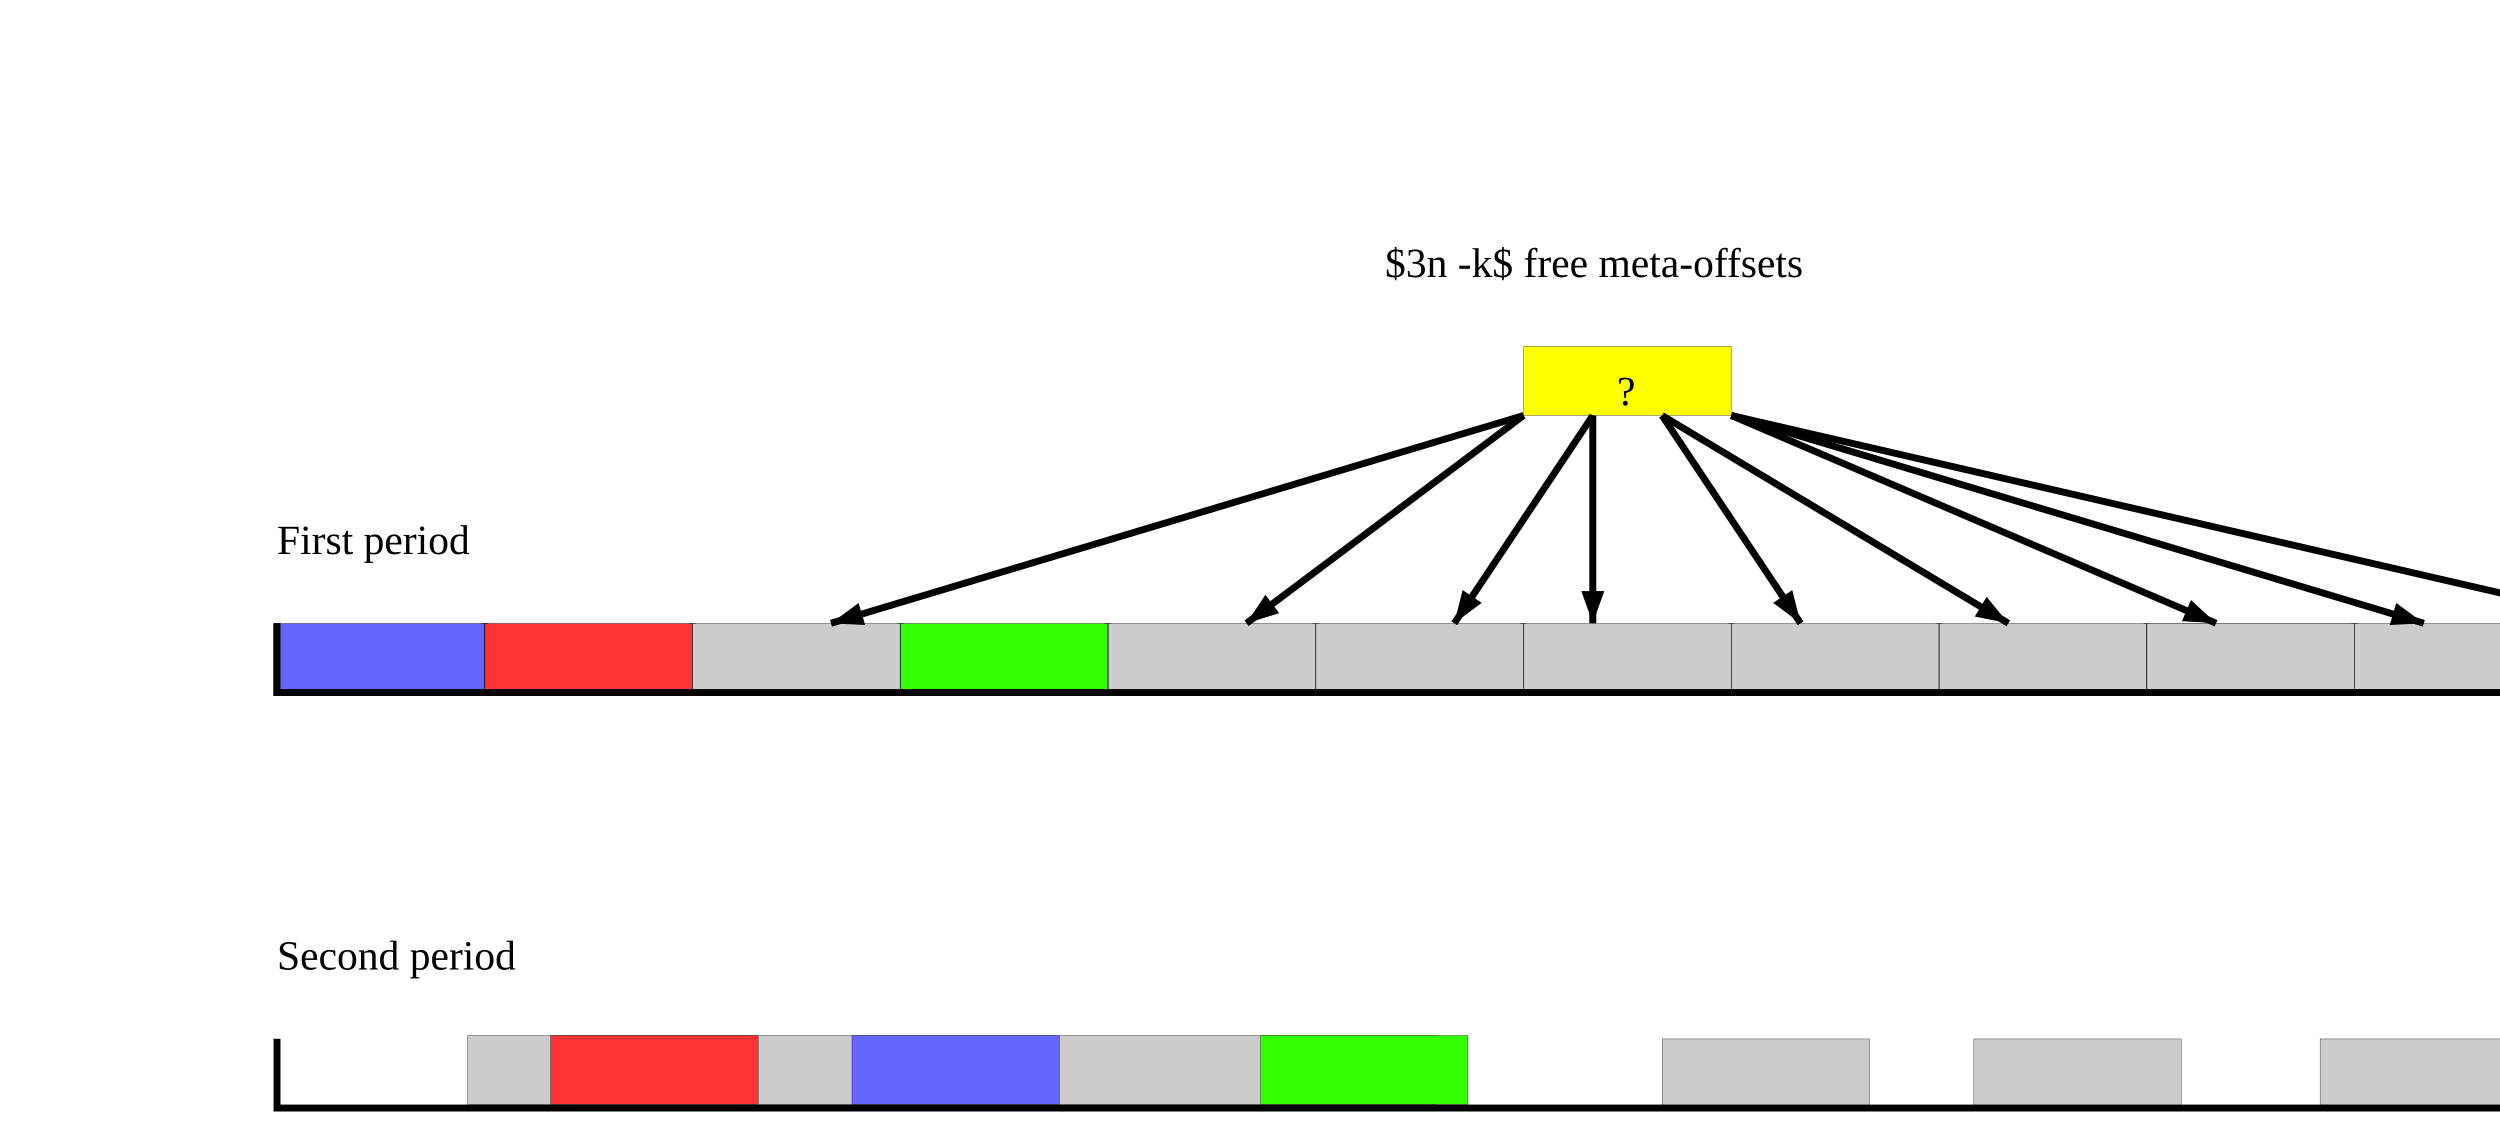
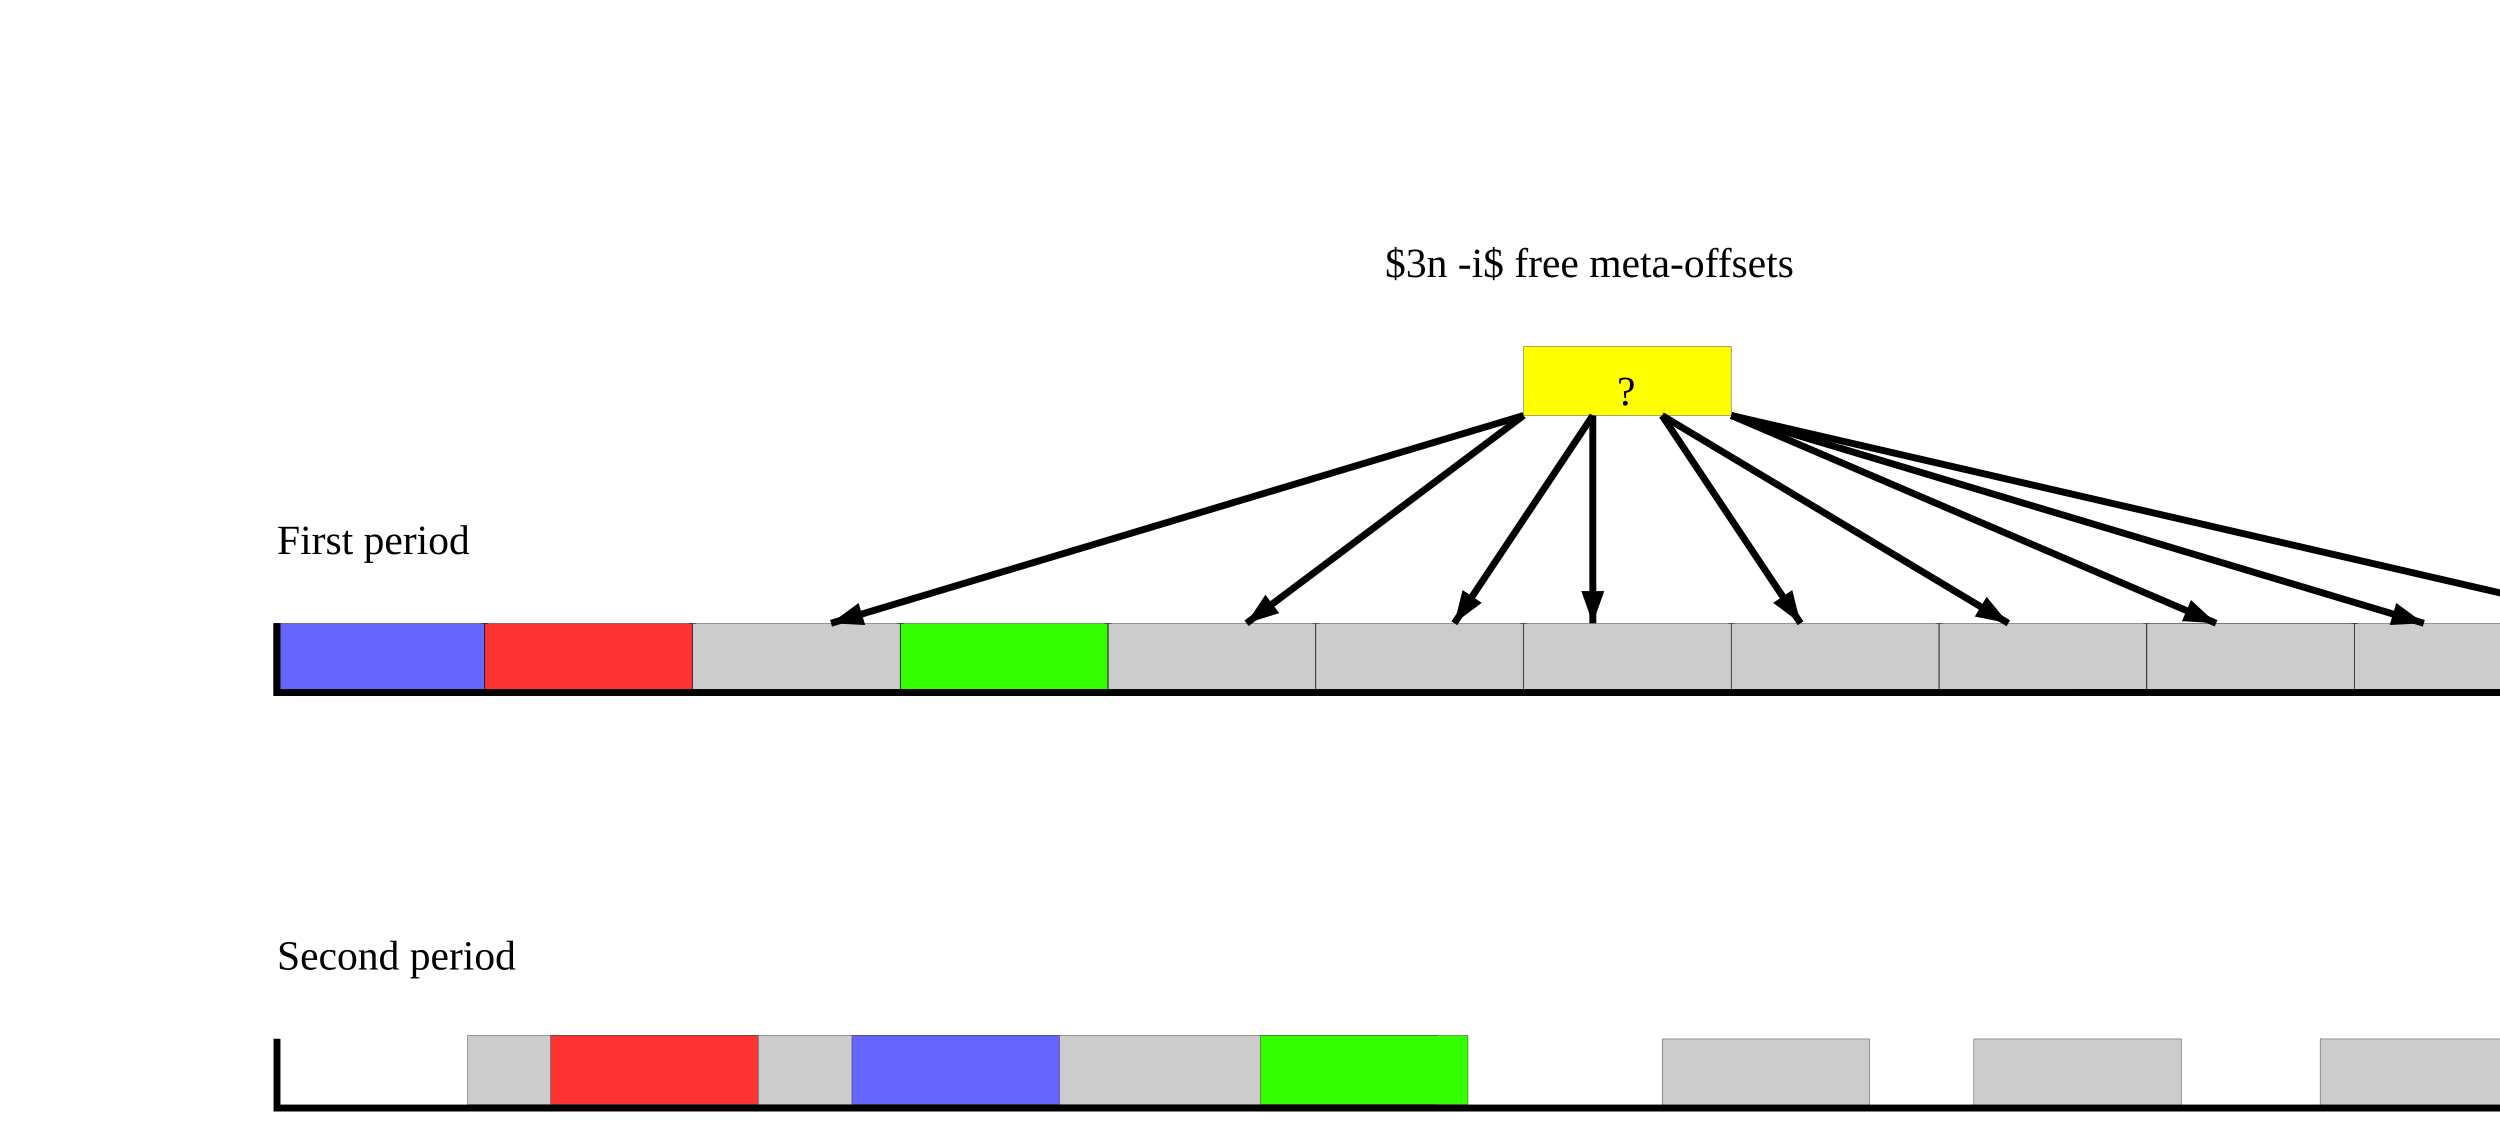
<svg xmlns="http://www.w3.org/2000/svg" xmlns:ns1="http://latexdraw.sourceforge.net/namespaces/latexdraw" version="1.1" baseProfile="full">
  <g>
-     <g ns1:type="joinedLines" id="id486972643">
+     <g ns1:type="joinedLines" id="id1852534826">
      <polyline points="80.0,180.0 80.0,200.0 680.0,200.0 680.0,180.0 " stroke-width="2.0" stroke="black" fill="none" ns1:rotationAngle="0.0" />
    </g>
-     <g ns1:type="joinedLines" id="id1762212290">
+     <g ns1:type="joinedLines" id="id1991543762">
      <polyline points="140.0,180.0 140.0,200.0 140.0,200.0 " stroke-width="2.0" stroke="black" fill="none" ns1:rotationAngle="0.0" />
    </g>
-     <g ns1:type="joinedLines" id="id596948660">
+     <g ns1:type="joinedLines" id="id737402067">
      <polyline points="200.0,180.0 200.0,200.0 " stroke-width="2.0" stroke="black" ns1:rotationAngle="0.0" />
    </g>
-     <g ns1:type="joinedLines" id="id1239222539">
+     <g ns1:type="joinedLines" id="id1618242041">
      <polyline points="260.0,180.0 260.0,200.0 " stroke-width="2.0" stroke="black" ns1:rotationAngle="0.0" />
    </g>
-     <g ns1:type="joinedLines" id="id341024749">
+     <g ns1:type="joinedLines" id="id913550037">
      <polyline points="320.0,180.0 320.0,180.0 320.0,200.0 " stroke-width="2.0" stroke="black" fill="none" ns1:rotationAngle="0.0" />
    </g>
-     <g ns1:type="joinedLines" id="id196473592">
+     <g ns1:type="joinedLines" id="id602067839">
      <polyline points="380.0,180.0 380.0,200.0 " stroke-width="2.0" stroke="black" ns1:rotationAngle="0.0" />
    </g>
-     <g ns1:type="joinedLines" id="id880982435">
+     <g ns1:type="joinedLines" id="id351950505">
      <polyline points="440.0,180.0 440.0,200.0 " stroke-width="2.0" stroke="black" ns1:rotationAngle="0.0" />
    </g>
-     <g ns1:type="joinedLines" id="id867766495">
+     <g ns1:type="joinedLines" id="id322421884">
      <polyline points="500.0,180.0 500.0,200.0 " stroke-width="2.0" stroke="black" ns1:rotationAngle="0.0" />
    </g>
-     <g ns1:type="joinedLines" id="id433323405">
+     <g ns1:type="joinedLines" id="id1239560374">
      <polyline points="560.0,180.0 560.0,200.0 " stroke-width="2.0" stroke="black" ns1:rotationAngle="0.0" />
    </g>
-     <g ns1:type="joinedLines" id="id223382818">
+     <g ns1:type="joinedLines" id="id516807025">
      <polyline points="620.0,180.0 620.0,200.0 " stroke-width="2.0" stroke="black" ns1:rotationAngle="0.0" />
    </g>
-     <g ns1:type="rectangle" id="id1998792917">
+     <g ns1:type="rectangle" id="id1609437342">
      <rect x="80.05" y="180.05" width="59.9" height="19.9" ns1:borderPos="outer" stroke-width="0.1" stroke="black" fill="#6666ff" />
    </g>
-     <g ns1:type="rectangle" id="id1996655251">
+     <g ns1:type="rectangle" id="id126921003">
      <rect x="140.05" y="180.05" width="59.9" height="19.9" ns1:borderPos="outer" stroke-width="0.1" stroke="black" fill="#ff3333" />
    </g>
-     <g ns1:type="rectangle" id="id21437917">
+     <g ns1:type="rectangle" id="id1253442853">
      <rect x="260.05" y="180.05" width="59.9" height="19.9" ns1:borderPos="outer" stroke-width="0.1" stroke="black" fill="#33ff00" />
    </g>
-     <g ns1:type="rectangle" id="id1739500632">
+     <g ns1:type="rectangle" id="id1439886719">
      <rect x="200.05" y="180.05" width="59.9" height="19.9" ns1:borderPos="outer" stroke-width="0.1" stroke="black" fill="#cccccc" />
    </g>
-     <g ns1:type="rectangle" id="id1448176481">
+     <g ns1:type="rectangle" id="id1453459227">
      <rect x="320.05" y="180.05" width="59.9" height="19.9" ns1:borderPos="outer" stroke-width="0.1" stroke="black" fill="#cccccc" />
    </g>
-     <g ns1:type="rectangle" id="id529379655">
+     <g ns1:type="rectangle" id="id229848183">
      <rect x="380.05" y="180.05" width="59.9" height="19.9" ns1:borderPos="outer" stroke-width="0.1" stroke="black" fill="#cccccc" />
    </g>
-     <g ns1:type="rectangle" id="id606630536">
+     <g ns1:type="rectangle" id="id1522391290">
      <rect x="440.05" y="180.05" width="59.9" height="19.9" ns1:borderPos="outer" stroke-width="0.1" stroke="black" fill="#cccccc" />
    </g>
-     <g ns1:type="rectangle" id="id1134388095">
+     <g ns1:type="rectangle" id="id1165308845">
      <rect x="500.05" y="180.05" width="59.9" height="19.9" ns1:borderPos="outer" stroke-width="0.1" stroke="black" fill="#cccccc" />
    </g>
-     <g ns1:type="rectangle" id="id622664695">
+     <g ns1:type="rectangle" id="id1639930211">
      <rect x="560.05" y="180.05" width="59.9" height="19.9" ns1:borderPos="outer" stroke-width="0.1" stroke="black" fill="#cccccc" />
    </g>
-     <g ns1:type="rectangle" id="id2071050204">
+     <g ns1:type="rectangle" id="id1371360776">
      <rect x="620.05" y="180.05" width="59.9" height="19.9" ns1:borderPos="outer" stroke-width="0.1" stroke="black" fill="#cccccc" />
    </g>
-     <g ns1:type="joinedLines" id="id1076282339">
+     <g ns1:type="joinedLines" id="id376881496">
      <polyline points="80.0,180.0 80.0,200.0 680.0,200.0 680.0,180.0 " stroke-width="2.0" stroke="black" fill="none" ns1:rotationAngle="0.0" />
    </g>
-     <g ns1:type="rectangle" id="id409742173">
+     <g ns1:type="rectangle" id="id1603880294">
      <rect x="480.05" y="300.05" width="59.9" height="19.9" ns1:borderPos="outer" stroke-width="0.1" stroke="black" fill="#cccccc" />
    </g>
-     <g ns1:type="rectangle" id="id785564618">
+     <g ns1:type="rectangle" id="id1026599573">
      <rect x="570.05" y="300.05" width="59.9" height="19.9" ns1:borderPos="outer" stroke-width="0.1" stroke="black" fill="#cccccc" />
    </g>
-     <g ns1:type="rectangle" id="id352015722">
+     <g ns1:type="rectangle" id="id808957069">
      <rect x="135.05" y="299.05" width="279.9" height="19.9" ns1:borderPos="outer" stroke-width="0.1" stroke="black" fill="#cccccc" />
    </g>
-     <g ns1:type="rectangle" id="id502592735">
+     <g ns1:type="rectangle" id="id1944014401">
      <rect x="364.05" y="299.05" width="59.9" height="19.9" ns1:borderPos="outer" stroke-width="0.1" stroke="black" fill="#33ff00" />
    </g>
-     <g ns1:type="rectangle" id="id461167437">
+     <g ns1:type="rectangle" id="id1481517946">
      <rect x="159.05" y="299.05" width="59.9" height="19.9" ns1:borderPos="outer" stroke-width="0.1" stroke="black" fill="#ff3333" />
    </g>
-     <g ns1:type="rectangle" id="id21882812">
+     <g ns1:type="rectangle" id="id62280977">
      <rect x="246.05" y="299.05" width="59.9" height="19.9" ns1:borderPos="outer" stroke-width="0.1" stroke="black" fill="#6666ff" />
    </g>
-     <g ns1:type="joinedLines" id="id2101901360">
-       <polyline points="440.0,380.0 340.0,340.0 " stroke-width="1.5" stroke="black" ns1:rotationAngle="0.0" marker-end="url(#arrow1-2101901360)" />
-     </g>
-     <g ns1:type="joinedLines" id="id2081708932">
-       <polyline points="500.0,380.0 500.0,340.0 " stroke-width="1.5" stroke="black" ns1:rotationAngle="0.0" marker-end="url(#arrow1-2081708932)" />
-     </g>
-     <g ns1:type="joinedLines" id="id833465546">
-       <polyline points="560.0,380.0 580.0,340.0 " stroke-width="1.5" stroke="black" ns1:rotationAngle="0.0" marker-end="url(#arrow1-833465546)" />
-     </g>
-     <g ns1:type="rectangle" id="id1917183573">
+     <g ns1:type="joinedLines" id="id1399754007">
+       <polyline points="440.0,380.0 340.0,340.0 " stroke-width="1.5" stroke="black" ns1:rotationAngle="0.0" marker-end="url(#arrow1-1399754007)" />
+     </g>
+     <g ns1:type="joinedLines" id="id976150363">
+       <polyline points="500.0,380.0 500.0,340.0 " stroke-width="1.5" stroke="black" ns1:rotationAngle="0.0" marker-end="url(#arrow1-976150363)" />
+     </g>
+     <g ns1:type="joinedLines" id="id1487502546">
+       <polyline points="560.0,380.0 580.0,340.0 " stroke-width="1.5" stroke="black" ns1:rotationAngle="0.0" marker-end="url(#arrow1-1487502546)" />
+     </g>
+     <g ns1:type="rectangle" id="id73029960">
      <rect x="680.05" y="180.05" width="59.9" height="19.9" ns1:borderPos="outer" stroke-width="0.1" stroke="black" fill="#cccccc" />
    </g>
-     <g ns1:type="rectangle" id="id2004247394">
+     <g ns1:type="rectangle" id="id708033817">
      <rect x="740.05" y="180.05" width="59.9" height="19.9" ns1:borderPos="outer" stroke-width="0.1" stroke="black" fill="#cccccc" />
    </g>
-     <g ns1:type="rectangle" id="id481873477">
+     <g ns1:type="rectangle" id="id544441895">
      <rect x="620.05" y="180.05" width="59.9" height="19.9" ns1:borderPos="outer" stroke-width="0.1" stroke="black" fill="#cccccc" />
    </g>
-     <g ns1:type="joinedLines" id="id2035854788">
+     <g ns1:type="joinedLines" id="id1459211828">
      <polyline points="800.0,180.0 800.0,200.0 600.0,200.0 " stroke-width="2.0" stroke="black" fill="none" ns1:rotationAngle="0.0" />
    </g>
-     <g ns1:type="rectangle" id="id1979149635">
+     <g ns1:type="rectangle" id="id887165136">
      <rect x="670.05" y="300.05" width="59.9" height="19.9" ns1:borderPos="outer" stroke-width="0.1" stroke="black" fill="#cccccc" />
    </g>
-     <g ns1:type="joinedLines" id="id2032107025">
+     <g ns1:type="joinedLines" id="id1724753291">
      <polyline points="80.0,300.0 80.0,320.0 800.0,320.0 800.0,300.0 " stroke-width="2.0" stroke="black" fill="none" ns1:rotationAngle="0.0" />
    </g>
-     <g ns1:type="joinedLines" id="id580810549">
-       <polyline points="680.0,340.0 600.0,380.0 " stroke-width="2.0" stroke="black" ns1:rotationAngle="0.0" marker-start="url(#arrow0-580810549)" />
-     </g>
-     <g ns1:type="text" id="id291108970" fill="black" ns1:position="bl">
-       <text x="420.0" y="400.0">At least $3n - 3k$ possible free positions</text>
-     </g>
-     <g ns1:type="text" id="id937465671" fill="black" ns1:position="bl">
+     <g ns1:type="joinedLines" id="id764707916">
+       <polyline points="680.0,340.0 600.0,380.0 " stroke-width="2.0" stroke="black" ns1:rotationAngle="0.0" marker-start="url(#arrow0-764707916)" />
+     </g>
+     <g ns1:type="text" id="id79632228" fill="black" ns1:position="bl">
+       <text x="420.0" y="400.0">At least $3n - 3i$ possible free positions</text>
+     </g>
+     <g ns1:type="text" id="id360168044" fill="black" ns1:position="bl">
      <text x="80.0" y="280.0">Second period</text>
    </g>
-     <g ns1:type="text" id="id1203086886" fill="black" ns1:position="bl">
+     <g ns1:type="text" id="id1854099607" fill="black" ns1:position="bl">
      <text x="80.0" y="160.0">First period</text>
    </g>
-     <g ns1:type="rectangle" id="id1444720545">
+     <g ns1:type="rectangle" id="id1452665626">
      <rect x="440.05" y="100.05" width="59.9" height="19.9" ns1:borderPos="outer" stroke-width="0.1" stroke="black" fill="yellow" />
    </g>
-     <g ns1:type="text" id="id1788777344" fill="black" ns1:position="bl">
+     <g ns1:type="text" id="id462019415" fill="black" ns1:position="bl">
      <text x="467.0" y="117.0">?</text>
    </g>
-     <g ns1:type="joinedLines" id="id1498171605">
-       <polyline points="240.0,180.0 440.0,120.0 " stroke-width="2.0" stroke="black" ns1:rotationAngle="0.0" marker-start="url(#arrow0-1498171605)" />
-     </g>
-     <g ns1:type="joinedLines" id="id303016039">
-       <polyline points="360.0,180.0 440.0,120.0 " stroke-width="2.0" stroke="black" ns1:rotationAngle="0.0" marker-start="url(#arrow0-303016039)" />
-     </g>
-     <g ns1:type="joinedLines" id="id925028482">
-       <polyline points="420.0,180.0 460.0,120.0 " stroke-width="2.0" stroke="black" ns1:rotationAngle="0.0" marker-start="url(#arrow0-925028482)" />
-     </g>
-     <g ns1:type="joinedLines" id="id1541664637">
-       <polyline points="460.0,180.0 460.0,120.0 " stroke-width="2.0" stroke="black" ns1:rotationAngle="0.0" marker-start="url(#arrow0-1541664637)" />
-     </g>
-     <g ns1:type="joinedLines" id="id1866187314">
-       <polyline points="520.0,180.0 480.0,120.0 " stroke-width="2.0" stroke="black" ns1:rotationAngle="0.0" marker-start="url(#arrow0-1866187314)" />
-     </g>
-     <g ns1:type="joinedLines" id="id515544660">
-       <polyline points="580.0,180.0 480.0,120.0 " stroke-width="2.0" stroke="black" ns1:rotationAngle="0.0" marker-start="url(#arrow0-515544660)" />
-     </g>
-     <g ns1:type="joinedLines" id="id81477497">
-       <polyline points="640.0,180.0 500.0,120.0 " stroke-width="2.0" stroke="black" ns1:rotationAngle="0.0" marker-start="url(#arrow0-81477497)" />
-     </g>
-     <g ns1:type="joinedLines" id="id612821816">
-       <polyline points="700.0,180.0 500.0,120.0 " stroke-width="2.0" stroke="black" ns1:rotationAngle="0.0" marker-start="url(#arrow0-612821816)" />
-     </g>
-     <g ns1:type="joinedLines" id="id1308704433">
-       <polyline points="760.0,180.0 500.0,120.0 " stroke-width="2.0" stroke="black" ns1:rotationAngle="0.0" marker-start="url(#arrow0-1308704433)" />
-     </g>
-     <g ns1:type="text" id="id1633141882" fill="black" ns1:position="bl">
-       <text x="400.0" y="80.0">$3n -k$ free meta-offsets</text>
+     <g ns1:type="joinedLines" id="id1648176647">
+       <polyline points="240.0,180.0 440.0,120.0 " stroke-width="2.0" stroke="black" ns1:rotationAngle="0.0" marker-start="url(#arrow0-1648176647)" />
+     </g>
+     <g ns1:type="joinedLines" id="id1860636698">
+       <polyline points="360.0,180.0 440.0,120.0 " stroke-width="2.0" stroke="black" ns1:rotationAngle="0.0" marker-start="url(#arrow0-1860636698)" />
+     </g>
+     <g ns1:type="joinedLines" id="id807891359">
+       <polyline points="420.0,180.0 460.0,120.0 " stroke-width="2.0" stroke="black" ns1:rotationAngle="0.0" marker-start="url(#arrow0-807891359)" />
+     </g>
+     <g ns1:type="joinedLines" id="id1530716438">
+       <polyline points="460.0,180.0 460.0,120.0 " stroke-width="2.0" stroke="black" ns1:rotationAngle="0.0" marker-start="url(#arrow0-1530716438)" />
+     </g>
+     <g ns1:type="joinedLines" id="id1654715928">
+       <polyline points="520.0,180.0 480.0,120.0 " stroke-width="2.0" stroke="black" ns1:rotationAngle="0.0" marker-start="url(#arrow0-1654715928)" />
+     </g>
+     <g ns1:type="joinedLines" id="id964265719">
+       <polyline points="580.0,180.0 480.0,120.0 " stroke-width="2.0" stroke="black" ns1:rotationAngle="0.0" marker-start="url(#arrow0-964265719)" />
+     </g>
+     <g ns1:type="joinedLines" id="id866831658">
+       <polyline points="640.0,180.0 500.0,120.0 " stroke-width="2.0" stroke="black" ns1:rotationAngle="0.0" marker-start="url(#arrow0-866831658)" />
+     </g>
+     <g ns1:type="joinedLines" id="id1282561570">
+       <polyline points="700.0,180.0 500.0,120.0 " stroke-width="2.0" stroke="black" ns1:rotationAngle="0.0" marker-start="url(#arrow0-1282561570)" />
+     </g>
+     <g ns1:type="joinedLines" id="id11326972">
+       <polyline points="760.0,180.0 500.0,120.0 " stroke-width="2.0" stroke="black" ns1:rotationAngle="0.0" marker-start="url(#arrow0-11326972)" />
+     </g>
+     <g ns1:type="text" id="id528670592" fill="black" ns1:position="bl">
+       <text x="400.0" y="80.0">$3n -i$ free meta-offsets</text>
    </g>
  </g>
  <defs>
-     <marker overflow="visible" orient="auto" id="arrow1-2101901360">
+     <marker overflow="visible" orient="auto" id="arrow1-1399754007">
      <path d="M 0.0 0.0 L -5.269 1.882 L -5.269 0.0 L -5.269 -1.882 z " ns1:arrSizeNum="2.0" fill="black" />
    </marker>
-     <marker overflow="visible" orient="auto" id="arrow1-2081708932">
+     <marker overflow="visible" orient="auto" id="arrow1-976150363">
      <path d="M 0.0 0.0 L -5.269 1.882 L -5.269 0.0 L -5.269 -1.882 z " ns1:arrSizeNum="2.0" fill="black" />
    </marker>
-     <marker overflow="visible" orient="auto" id="arrow1-833465546">
+     <marker overflow="visible" orient="auto" id="arrow1-1487502546">
      <path d="M 0.0 0.0 L -5.269 1.882 L -5.269 0.0 L -5.269 -1.882 z " ns1:arrSizeNum="2.0" fill="black" />
    </marker>
-     <marker overflow="visible" orient="auto" id="arrow0-580810549">
-       <path d="M 0.0 0.0 L 4.652 1.661 L 4.652 0.0 L 4.652 -1.661 z " ns1:arrSizeNum="2.0" fill="black" />
-     </marker>
-     <marker overflow="visible" orient="auto" id="arrow0-1498171605">
-       <path d="M 0.0 0.0 L 4.652 1.661 L 4.652 0.0 L 4.652 -1.661 z " ns1:arrSizeNum="2.0" fill="black" />
-     </marker>
-     <marker overflow="visible" orient="auto" id="arrow0-303016039">
-       <path d="M 0.0 0.0 L 4.652 1.661 L 4.652 0.0 L 4.652 -1.661 z " ns1:arrSizeNum="2.0" fill="black" />
-     </marker>
-     <marker overflow="visible" orient="auto" id="arrow0-925028482">
-       <path d="M 0.0 0.0 L 4.652 1.661 L 4.652 0.0 L 4.652 -1.661 z " ns1:arrSizeNum="2.0" fill="black" />
-     </marker>
-     <marker overflow="visible" orient="auto" id="arrow0-1541664637">
-       <path d="M 0.0 0.0 L 4.652 1.661 L 4.652 0.0 L 4.652 -1.661 z " ns1:arrSizeNum="2.0" fill="black" />
-     </marker>
-     <marker overflow="visible" orient="auto" id="arrow0-1866187314">
-       <path d="M 0.0 0.0 L 4.652 1.661 L 4.652 0.0 L 4.652 -1.661 z " ns1:arrSizeNum="2.0" fill="black" />
-     </marker>
-     <marker overflow="visible" orient="auto" id="arrow0-515544660">
-       <path d="M 0.0 0.0 L 4.652 1.661 L 4.652 0.0 L 4.652 -1.661 z " ns1:arrSizeNum="2.0" fill="black" />
-     </marker>
-     <marker overflow="visible" orient="auto" id="arrow0-81477497">
-       <path d="M 0.0 0.0 L 4.652 1.661 L 4.652 0.0 L 4.652 -1.661 z " ns1:arrSizeNum="2.0" fill="black" />
-     </marker>
-     <marker overflow="visible" orient="auto" id="arrow0-612821816">
-       <path d="M 0.0 0.0 L 4.652 1.661 L 4.652 0.0 L 4.652 -1.661 z " ns1:arrSizeNum="2.0" fill="black" />
-     </marker>
-     <marker overflow="visible" orient="auto" id="arrow0-1308704433">
+     <marker overflow="visible" orient="auto" id="arrow0-764707916">
+       <path d="M 0.0 0.0 L 4.652 1.661 L 4.652 0.0 L 4.652 -1.661 z " ns1:arrSizeNum="2.0" fill="black" />
+     </marker>
+     <marker overflow="visible" orient="auto" id="arrow0-1648176647">
+       <path d="M 0.0 0.0 L 4.652 1.661 L 4.652 0.0 L 4.652 -1.661 z " ns1:arrSizeNum="2.0" fill="black" />
+     </marker>
+     <marker overflow="visible" orient="auto" id="arrow0-1860636698">
+       <path d="M 0.0 0.0 L 4.652 1.661 L 4.652 0.0 L 4.652 -1.661 z " ns1:arrSizeNum="2.0" fill="black" />
+     </marker>
+     <marker overflow="visible" orient="auto" id="arrow0-807891359">
+       <path d="M 0.0 0.0 L 4.652 1.661 L 4.652 0.0 L 4.652 -1.661 z " ns1:arrSizeNum="2.0" fill="black" />
+     </marker>
+     <marker overflow="visible" orient="auto" id="arrow0-1530716438">
+       <path d="M 0.0 0.0 L 4.652 1.661 L 4.652 0.0 L 4.652 -1.661 z " ns1:arrSizeNum="2.0" fill="black" />
+     </marker>
+     <marker overflow="visible" orient="auto" id="arrow0-1654715928">
+       <path d="M 0.0 0.0 L 4.652 1.661 L 4.652 0.0 L 4.652 -1.661 z " ns1:arrSizeNum="2.0" fill="black" />
+     </marker>
+     <marker overflow="visible" orient="auto" id="arrow0-964265719">
+       <path d="M 0.0 0.0 L 4.652 1.661 L 4.652 0.0 L 4.652 -1.661 z " ns1:arrSizeNum="2.0" fill="black" />
+     </marker>
+     <marker overflow="visible" orient="auto" id="arrow0-866831658">
+       <path d="M 0.0 0.0 L 4.652 1.661 L 4.652 0.0 L 4.652 -1.661 z " ns1:arrSizeNum="2.0" fill="black" />
+     </marker>
+     <marker overflow="visible" orient="auto" id="arrow0-1282561570">
+       <path d="M 0.0 0.0 L 4.652 1.661 L 4.652 0.0 L 4.652 -1.661 z " ns1:arrSizeNum="2.0" fill="black" />
+     </marker>
+     <marker overflow="visible" orient="auto" id="arrow0-11326972">
      <path d="M 0.0 0.0 L 4.652 1.661 L 4.652 0.0 L 4.652 -1.661 z " ns1:arrSizeNum="2.0" fill="black" />
    </marker>
  </defs>
</svg>
